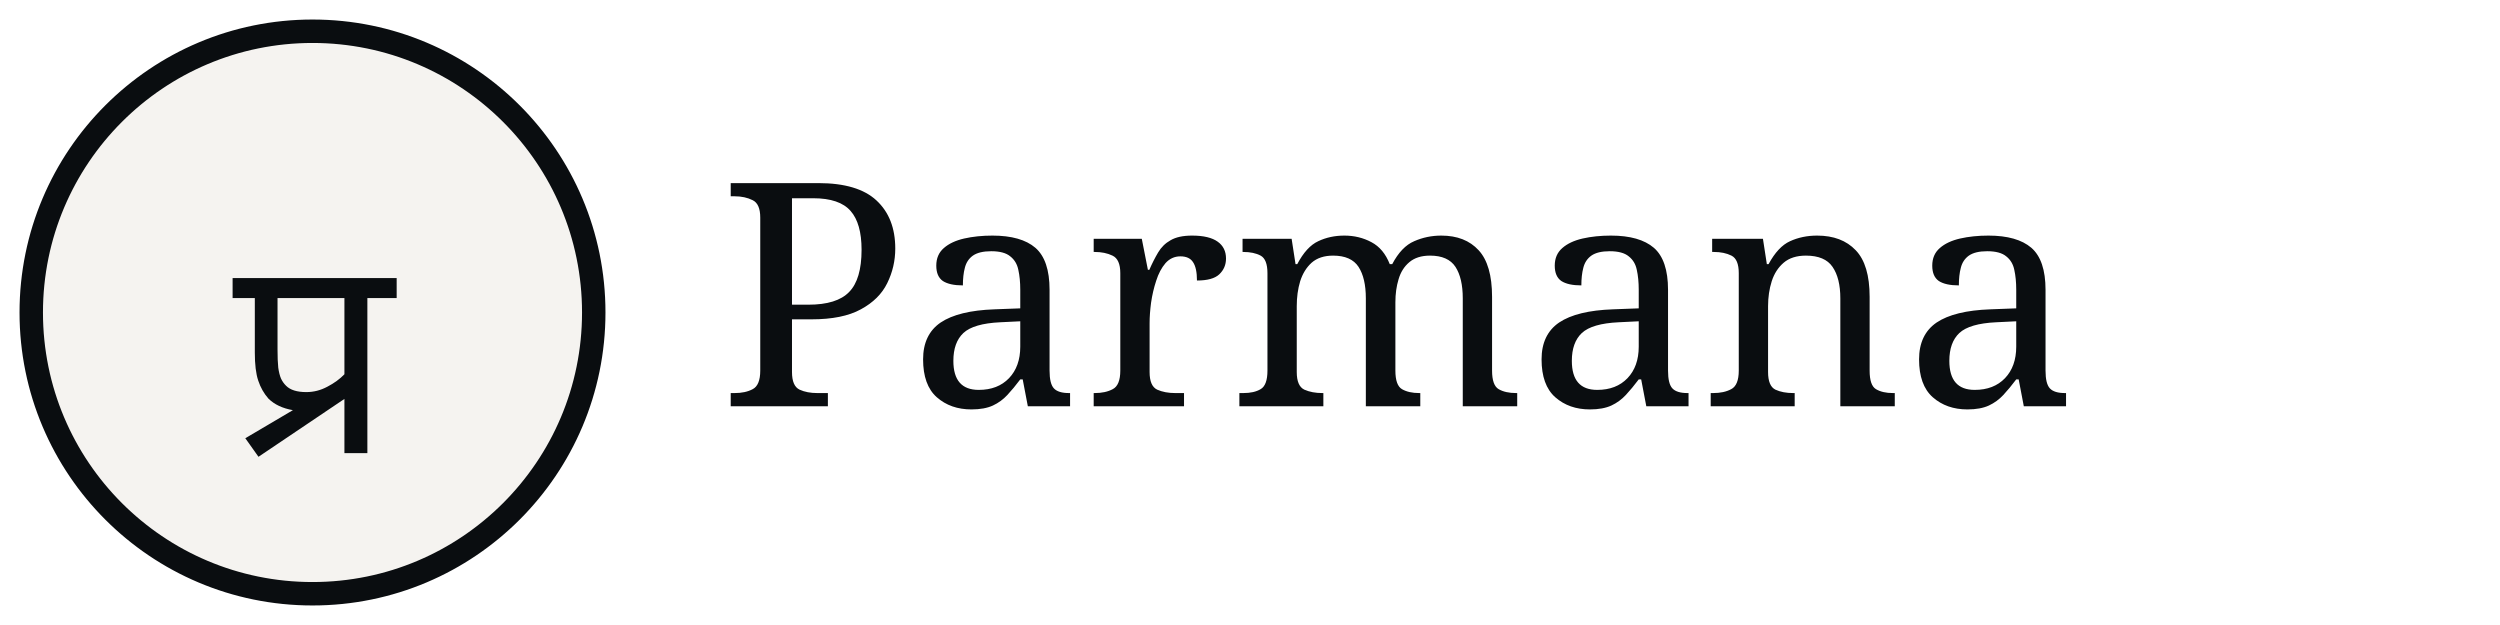
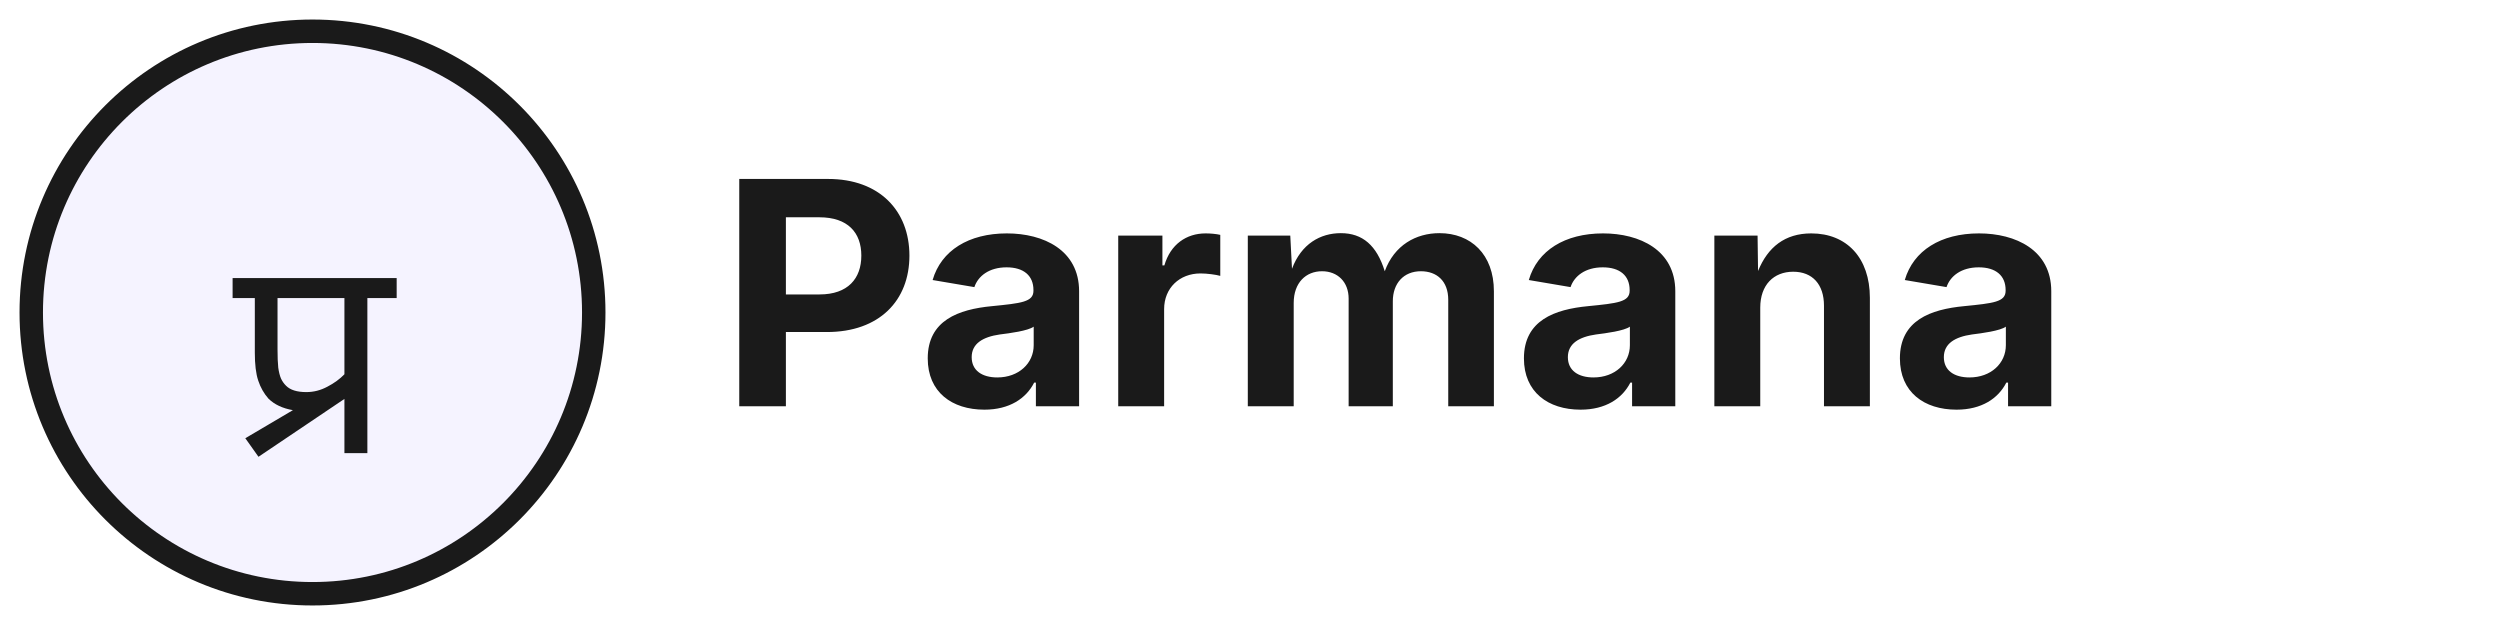
<svg xmlns="http://www.w3.org/2000/svg" width="160" height="40" viewBox="0 0 160 40">
-   <circle cx="20" cy="20" r="18" fill="#F5F3F0" stroke="#0A0D10" stroke-width="1.5" />
-   <text x="20" y="29" text-anchor="middle" font-family="Noto Sans Devanagari, Tiro Devanagari Hindi, serif" font-size="18" fill="#0A0D10">प्र</text>
-   <text x="46" y="26" font-family="Georgia, serif" font-size="20" fill="#0A0D10">Parmana</text>
+   <circle cx="20" cy="20" r="18" fill="#F5F3FF" stroke="#1A1A1A" stroke-width="1.5" />
+   <text x="20" y="29" text-anchor="middle" font-family="Noto Sans Devanagari, Arial, sans-serif" font-size="18" fill="#1A1A1A">प्र</text>
+   <text x="46" y="26" font-family="Inter, Arial, sans-serif" font-weight="700" font-size="20" fill="#1A1A1A">Parmana</text>
</svg>
